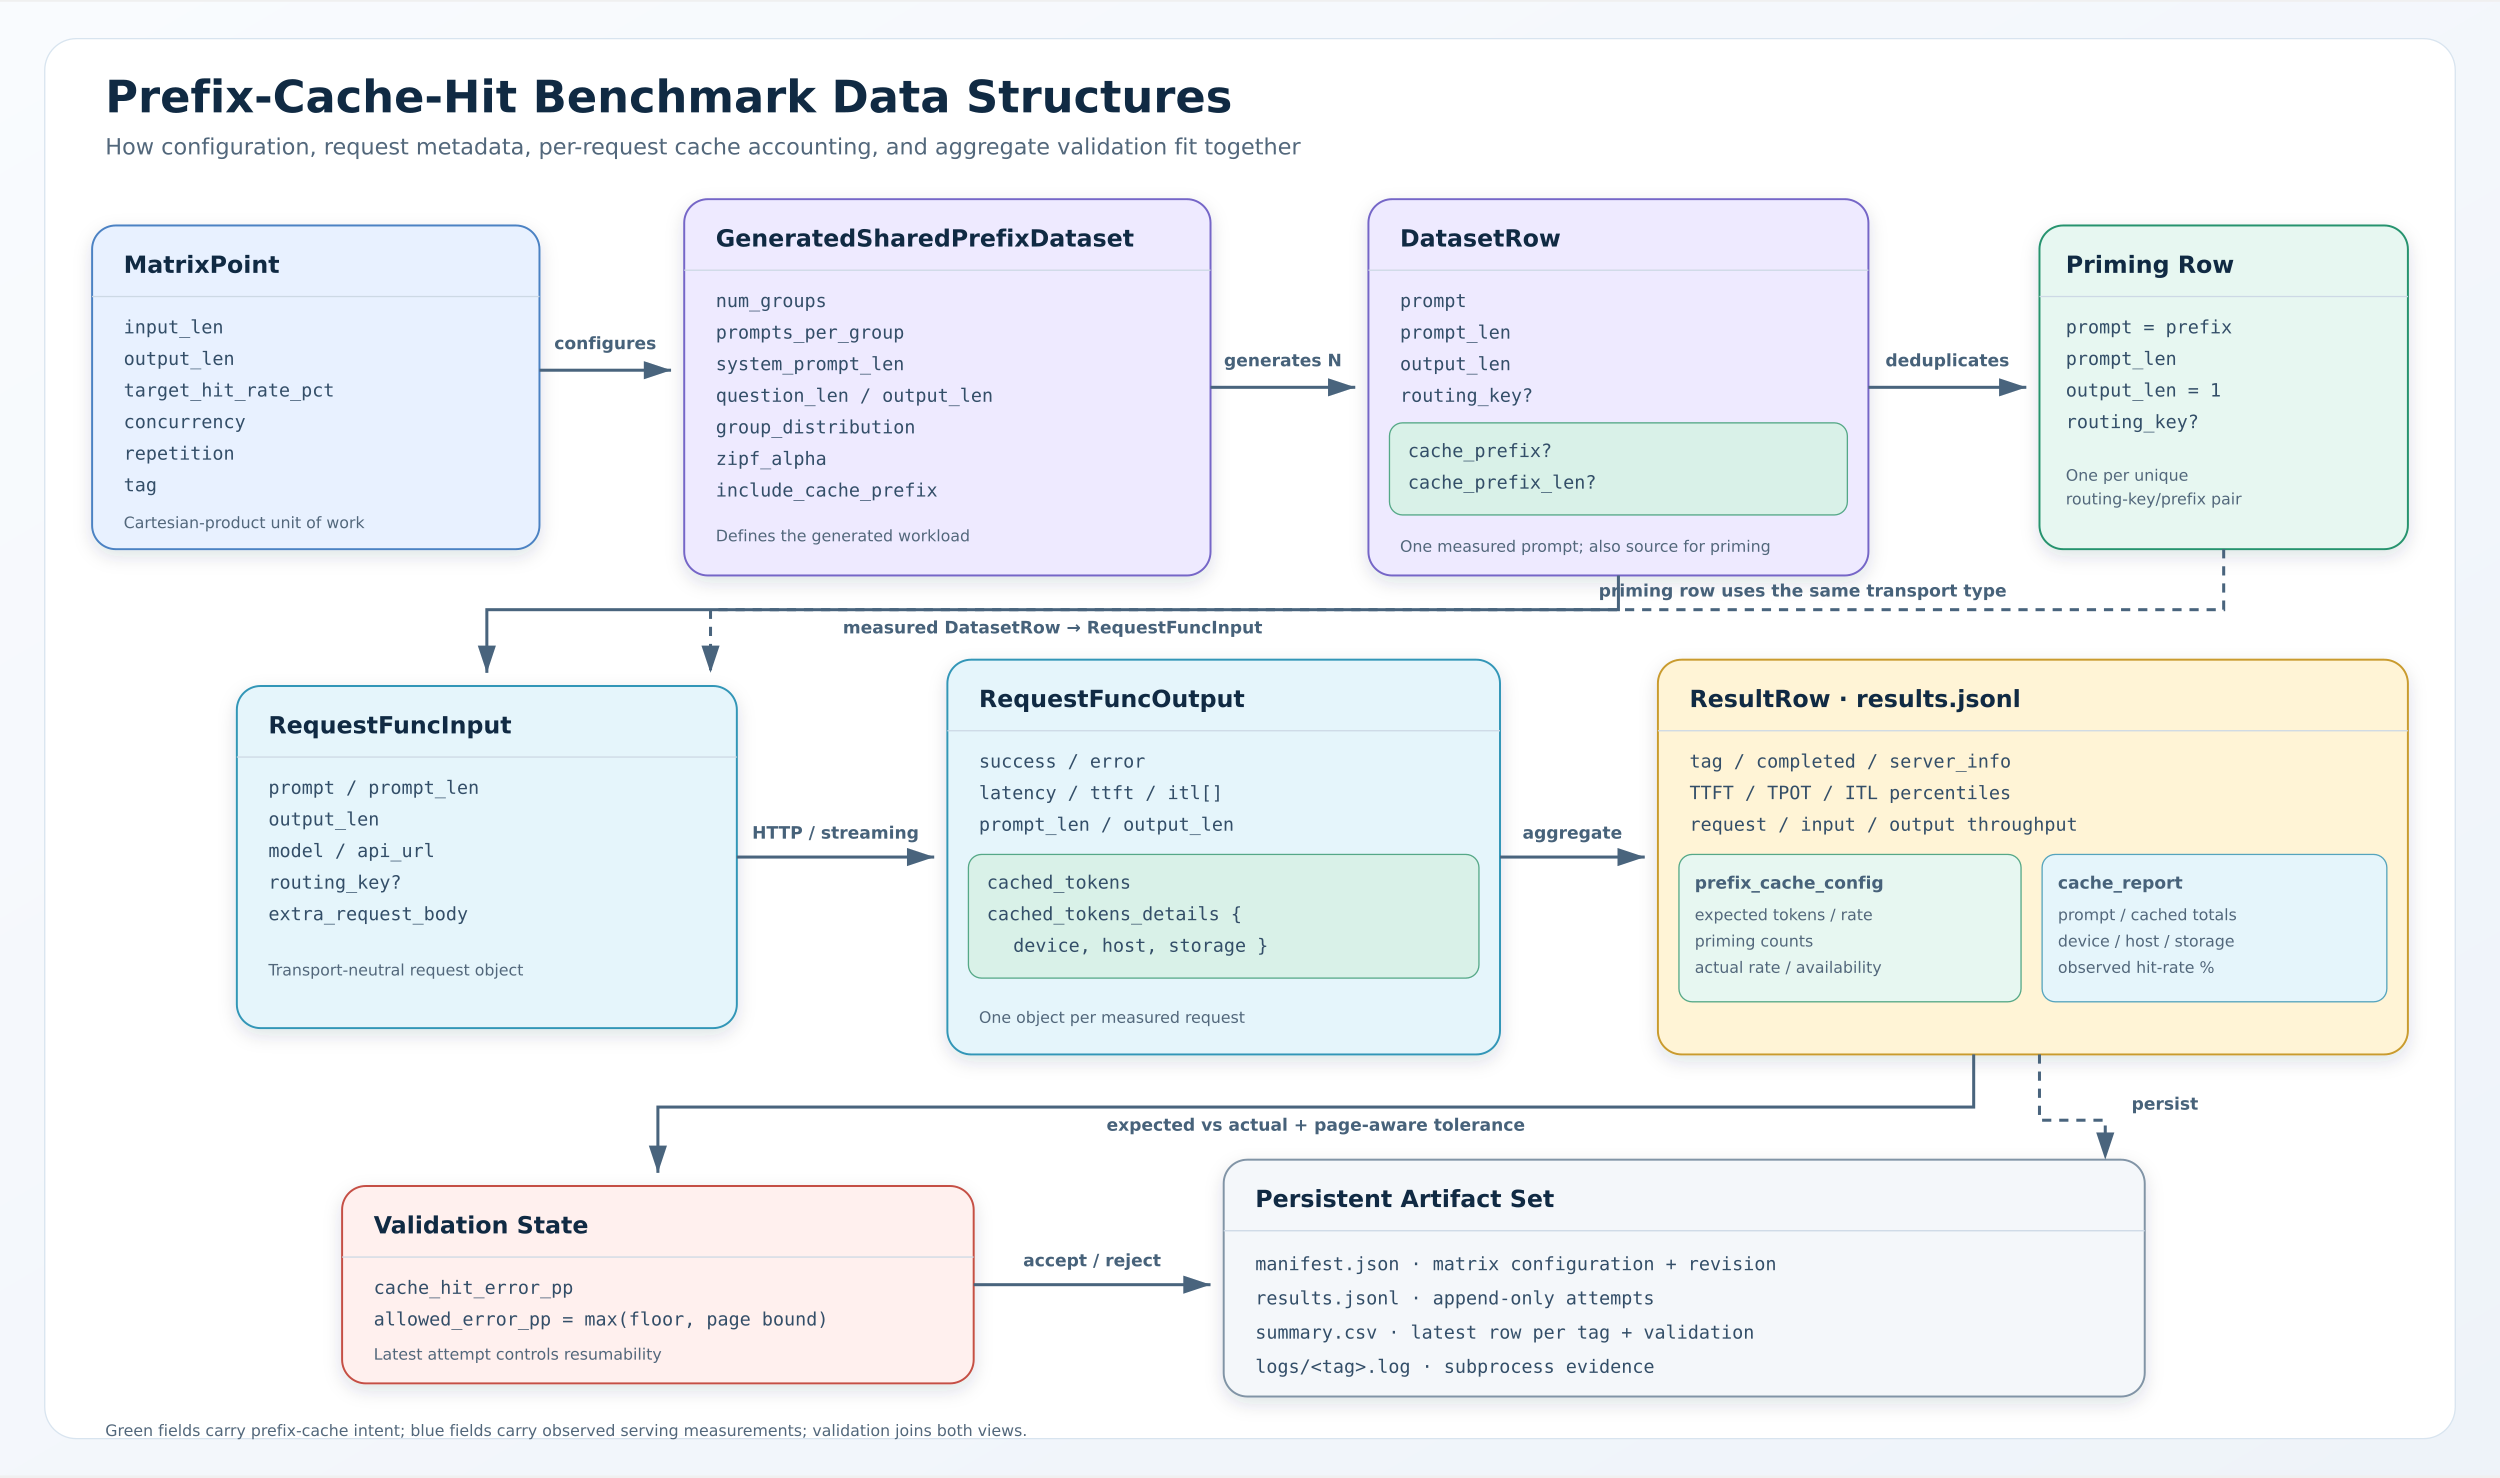
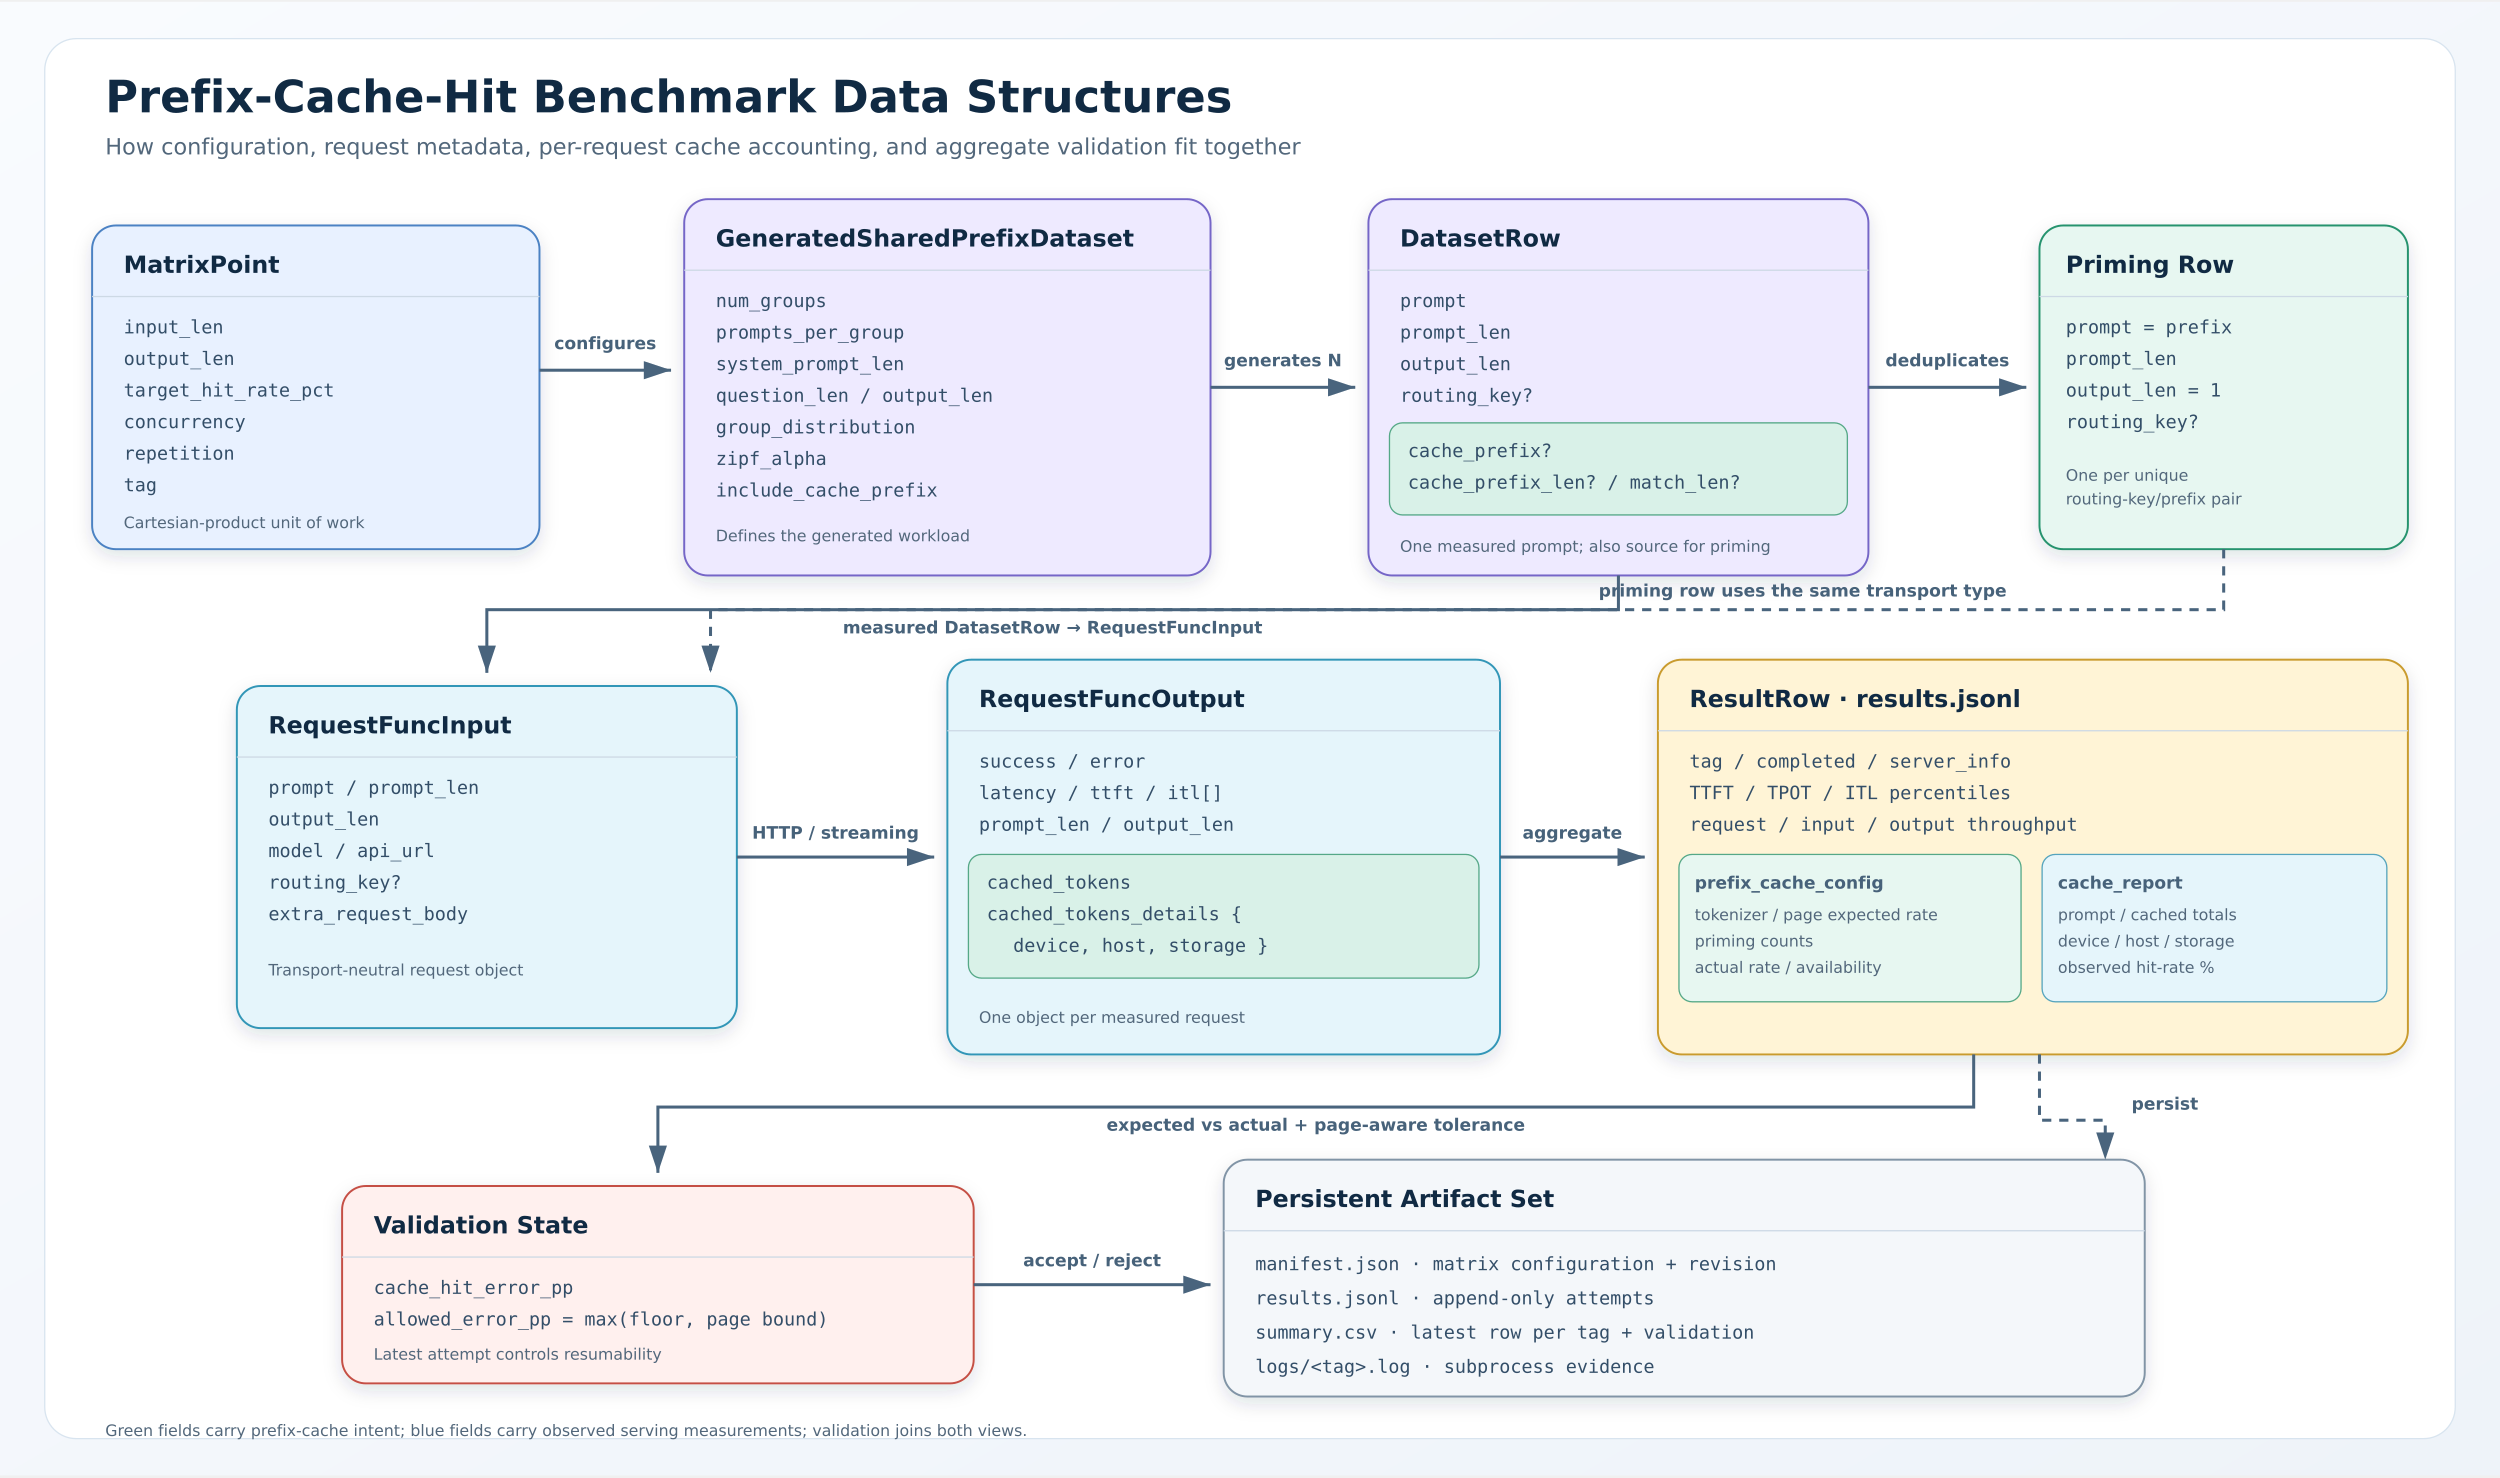
<svg xmlns="http://www.w3.org/2000/svg" width="2200" height="1300" viewBox="0 0 1900 1120" role="img" aria-labelledby="title desc">
  <defs>
    <linearGradient id="bg2" x1="0" y1="0" x2="1" y2="1">
      <stop offset="0" stop-color="#f9fbfe" />
      <stop offset="1" stop-color="#eef3f9" />
    </linearGradient>
    <filter id="shadow2" x="-20%" y="-20%" width="140%" height="140%">
      <feDropShadow dx="0" dy="5" stdDeviation="7" flood-color="#17324d" flood-opacity="0.13" />
    </filter>
    <marker id="arrow2" markerWidth="10" markerHeight="10" refX="9" refY="3" orient="auto" markerUnits="strokeWidth">
      <path d="M0,0 L0,6 L9,3 z" fill="#49647d" />
    </marker>
    <style>
      .title { font-family: "DejaVu Sans", Arial, sans-serif; font-size: 34px; font-weight: 700; fill: #102a43; }
      .subtitle { font-family: "DejaVu Sans", Arial, sans-serif; font-size: 17px; font-weight: 400; fill: #52677b; }
      .type { font-family: "DejaVu Sans", Arial, sans-serif; font-size: 18px; font-weight: 700; fill: #102a43; }
      .field { font-family: "DejaVu Sans Mono", monospace; font-size: 14px; font-weight: 400; fill: #334e68; }
      .note { font-family: "DejaVu Sans", Arial, sans-serif; font-size: 12px; font-weight: 500; fill: #52677b; }
      .label { font-family: "DejaVu Sans", Arial, sans-serif; font-size: 13px; font-weight: 700; fill: #47627a; }
      .box { stroke-width: 1.5; filter: url(#shadow2); }
      .arrow { fill: none; stroke: #49647d; stroke-width: 2.3; marker-end: url(#arrow2); }
      .dash { stroke-dasharray: 7 6; }
      .separator { stroke: #cdd9e5; stroke-width: 1; }
    </style>
  </defs>
  <rect width="1900" height="1120" fill="url(#bg2)" />
  <rect x="34" y="28" width="1832" height="1064" rx="24" fill="#ffffff" stroke="#d8e4ef" />
  <text x="80" y="84" class="title">Prefix-Cache-Hit Benchmark Data Structures</text>
  <text x="80" y="116" class="subtitle">How configuration, request metadata, per-request cache accounting, and aggregate validation fit together</text>
  <g transform="translate(70,170)">
    <rect width="340" height="246" rx="18" fill="#e8f1ff" stroke="#4c82c3" class="box" />
    <text x="24" y="36" class="type">MatrixPoint</text>
    <line x1="0" y1="54" x2="340" y2="54" class="separator" />
    <text x="24" y="82" class="field">input_len</text>
    <text x="24" y="106" class="field">output_len</text>
    <text x="24" y="130" class="field">target_hit_rate_pct</text>
    <text x="24" y="154" class="field">concurrency</text>
    <text x="24" y="178" class="field">repetition</text>
    <text x="24" y="202" class="field">tag</text>
    <text x="24" y="230" class="note">Cartesian-product unit of work</text>
  </g>
  <g transform="translate(520,150)">
    <rect width="400" height="286" rx="18" fill="#eeeaff" stroke="#7566c7" class="box" />
    <text x="24" y="36" class="type">GeneratedSharedPrefixDataset</text>
    <line x1="0" y1="54" x2="400" y2="54" class="separator" />
    <text x="24" y="82" class="field">num_groups</text>
    <text x="24" y="106" class="field">prompts_per_group</text>
    <text x="24" y="130" class="field">system_prompt_len</text>
    <text x="24" y="154" class="field">question_len / output_len</text>
    <text x="24" y="178" class="field">group_distribution</text>
    <text x="24" y="202" class="field">zipf_alpha</text>
    <text x="24" y="226" class="field">include_cache_prefix</text>
    <text x="24" y="260" class="note">Defines the generated workload</text>
  </g>
  <g transform="translate(1040,150)">
    <rect width="380" height="286" rx="18" fill="#eeeaff" stroke="#7566c7" class="box" />
    <text x="24" y="36" class="type">DatasetRow</text>
    <line x1="0" y1="54" x2="380" y2="54" class="separator" />
    <text x="24" y="82" class="field">prompt</text>
    <text x="24" y="106" class="field">prompt_len</text>
    <text x="24" y="130" class="field">output_len</text>
    <text x="24" y="154" class="field">routing_key?</text>
    <rect x="16" y="170" width="348" height="70" rx="10" fill="#d9f1e8" stroke="#55a887" />
    <text x="30" y="196" class="field">cache_prefix?</text>
-     <text x="30" y="220" class="field">cache_prefix_len?</text>
+     <text x="30" y="220" class="field">cache_prefix_len? / match_len?</text>
    <text x="24" y="268" class="note">One measured prompt; also source for priming</text>
  </g>
  <g transform="translate(1550,170)">
    <rect width="280" height="246" rx="18" fill="#e7f7f1" stroke="#26936e" class="box" />
    <text x="20" y="36" class="type">Priming Row</text>
    <line x1="0" y1="54" x2="280" y2="54" class="separator" />
    <text x="20" y="82" class="field">prompt = prefix</text>
    <text x="20" y="106" class="field">prompt_len</text>
    <text x="20" y="130" class="field">output_len = 1</text>
    <text x="20" y="154" class="field">routing_key?</text>
    <text x="20" y="194" class="note">One per unique</text>
    <text x="20" y="212" class="note">routing-key/prefix pair</text>
  </g>
  <g transform="translate(180,520)">
    <rect width="380" height="260" rx="18" fill="#e5f5fb" stroke="#3396b7" class="box" />
    <text x="24" y="36" class="type">RequestFuncInput</text>
    <line x1="0" y1="54" x2="380" y2="54" class="separator" />
    <text x="24" y="82" class="field">prompt / prompt_len</text>
    <text x="24" y="106" class="field">output_len</text>
    <text x="24" y="130" class="field">model / api_url</text>
    <text x="24" y="154" class="field">routing_key?</text>
    <text x="24" y="178" class="field">extra_request_body</text>
    <text x="24" y="220" class="note">Transport-neutral request object</text>
  </g>
  <g transform="translate(720,500)">
    <rect width="420" height="300" rx="18" fill="#e5f5fb" stroke="#3396b7" class="box" />
    <text x="24" y="36" class="type">RequestFuncOutput</text>
    <line x1="0" y1="54" x2="420" y2="54" class="separator" />
    <text x="24" y="82" class="field">success / error</text>
    <text x="24" y="106" class="field">latency / ttft / itl[]</text>
    <text x="24" y="130" class="field">prompt_len / output_len</text>
    <rect x="16" y="148" width="388" height="94" rx="10" fill="#d9f1e8" stroke="#55a887" />
    <text x="30" y="174" class="field">cached_tokens</text>
    <text x="30" y="198" class="field">cached_tokens_details {</text>
    <text x="50" y="222" class="field">device, host, storage }</text>
    <text x="24" y="276" class="note">One object per measured request</text>
  </g>
  <g transform="translate(1260,500)">
    <rect width="570" height="300" rx="18" fill="#fff4d6" stroke="#c99b2e" class="box" />
    <text x="24" y="36" class="type">ResultRow · results.jsonl</text>
    <line x1="0" y1="54" x2="570" y2="54" class="separator" />
    <text x="24" y="82" class="field">tag / completed / server_info</text>
    <text x="24" y="106" class="field">TTFT / TPOT / ITL percentiles</text>
    <text x="24" y="130" class="field">request / input / output throughput</text>
    <rect x="16" y="148" width="260" height="112" rx="10" fill="#e7f7f1" stroke="#55a887" />
    <text x="28" y="174" class="label">prefix_cache_config</text>
-     <text x="28" y="198" class="note">expected tokens / rate</text>
+     <text x="28" y="198" class="note">tokenizer / page expected rate</text>
    <text x="28" y="218" class="note">priming counts</text>
    <text x="28" y="238" class="note">actual rate / availability</text>
    <rect x="292" y="148" width="262" height="112" rx="10" fill="#e5f5fb" stroke="#55a4bd" />
    <text x="304" y="174" class="label">cache_report</text>
    <text x="304" y="198" class="note">prompt / cached totals</text>
    <text x="304" y="218" class="note">device / host / storage</text>
    <text x="304" y="238" class="note">observed hit-rate %</text>
  </g>
  <g transform="translate(260,900)">
    <rect width="480" height="150" rx="18" fill="#fff0ee" stroke="#c55045" class="box" />
    <text x="24" y="36" class="type">Validation State</text>
    <line x1="0" y1="54" x2="480" y2="54" class="separator" />
    <text x="24" y="82" class="field">cache_hit_error_pp</text>
    <text x="24" y="106" class="field">allowed_error_pp = max(floor, page bound)</text>
    <text x="24" y="132" class="note">Latest attempt controls resumability</text>
  </g>
  <g transform="translate(930,880)">
    <rect width="700" height="180" rx="18" fill="#f4f7fa" stroke="#8194a6" class="box" />
    <text x="24" y="36" class="type">Persistent Artifact Set</text>
    <line x1="0" y1="54" x2="700" y2="54" class="separator" />
    <text x="24" y="84" class="field">manifest.json  · matrix configuration + revision</text>
    <text x="24" y="110" class="field">results.jsonl  · append-only attempts</text>
    <text x="24" y="136" class="field">summary.csv    · latest row per tag + validation</text>
    <text x="24" y="162" class="field">logs/&lt;tag&gt;.log · subprocess evidence</text>
  </g>
  <path d="M410 280 H510" class="arrow" />
  <text x="460" y="264" text-anchor="middle" class="label">configures</text>
  <path d="M920 293 H1030" class="arrow" />
  <text x="975" y="277" text-anchor="middle" class="label">generates N</text>
  <path d="M1420 293 H1540" class="arrow" />
  <text x="1480" y="277" text-anchor="middle" class="label">deduplicates</text>
  <path d="M1230 436 V462 H370 V510" class="arrow" />
  <text x="800" y="480" text-anchor="middle" class="label">measured DatasetRow → RequestFuncInput</text>
  <path d="M1690 416 V462 H540 V510" class="arrow dash" />
  <text x="1370" y="452" text-anchor="middle" class="label">priming row uses the same transport type</text>
  <path d="M560 650 H710" class="arrow" />
  <text x="635" y="636" text-anchor="middle" class="label">HTTP / streaming</text>
  <path d="M1140 650 H1250" class="arrow" />
  <text x="1195" y="636" text-anchor="middle" class="label">aggregate</text>
  <path d="M1500 800 V840 H500 V890" class="arrow" />
  <text x="1000" y="858" text-anchor="middle" class="label">expected vs actual + page-aware tolerance</text>
  <path d="M740 975 H920" class="arrow" />
  <text x="830" y="961" text-anchor="middle" class="label">accept / reject</text>
  <path d="M1550 800 V850 H1600 V880" class="arrow dash" />
  <text x="1620" y="842" class="label">persist</text>
  <text x="80" y="1090" class="note">Green fields carry prefix-cache intent; blue fields carry observed serving measurements; validation joins both views.</text>
</svg>
